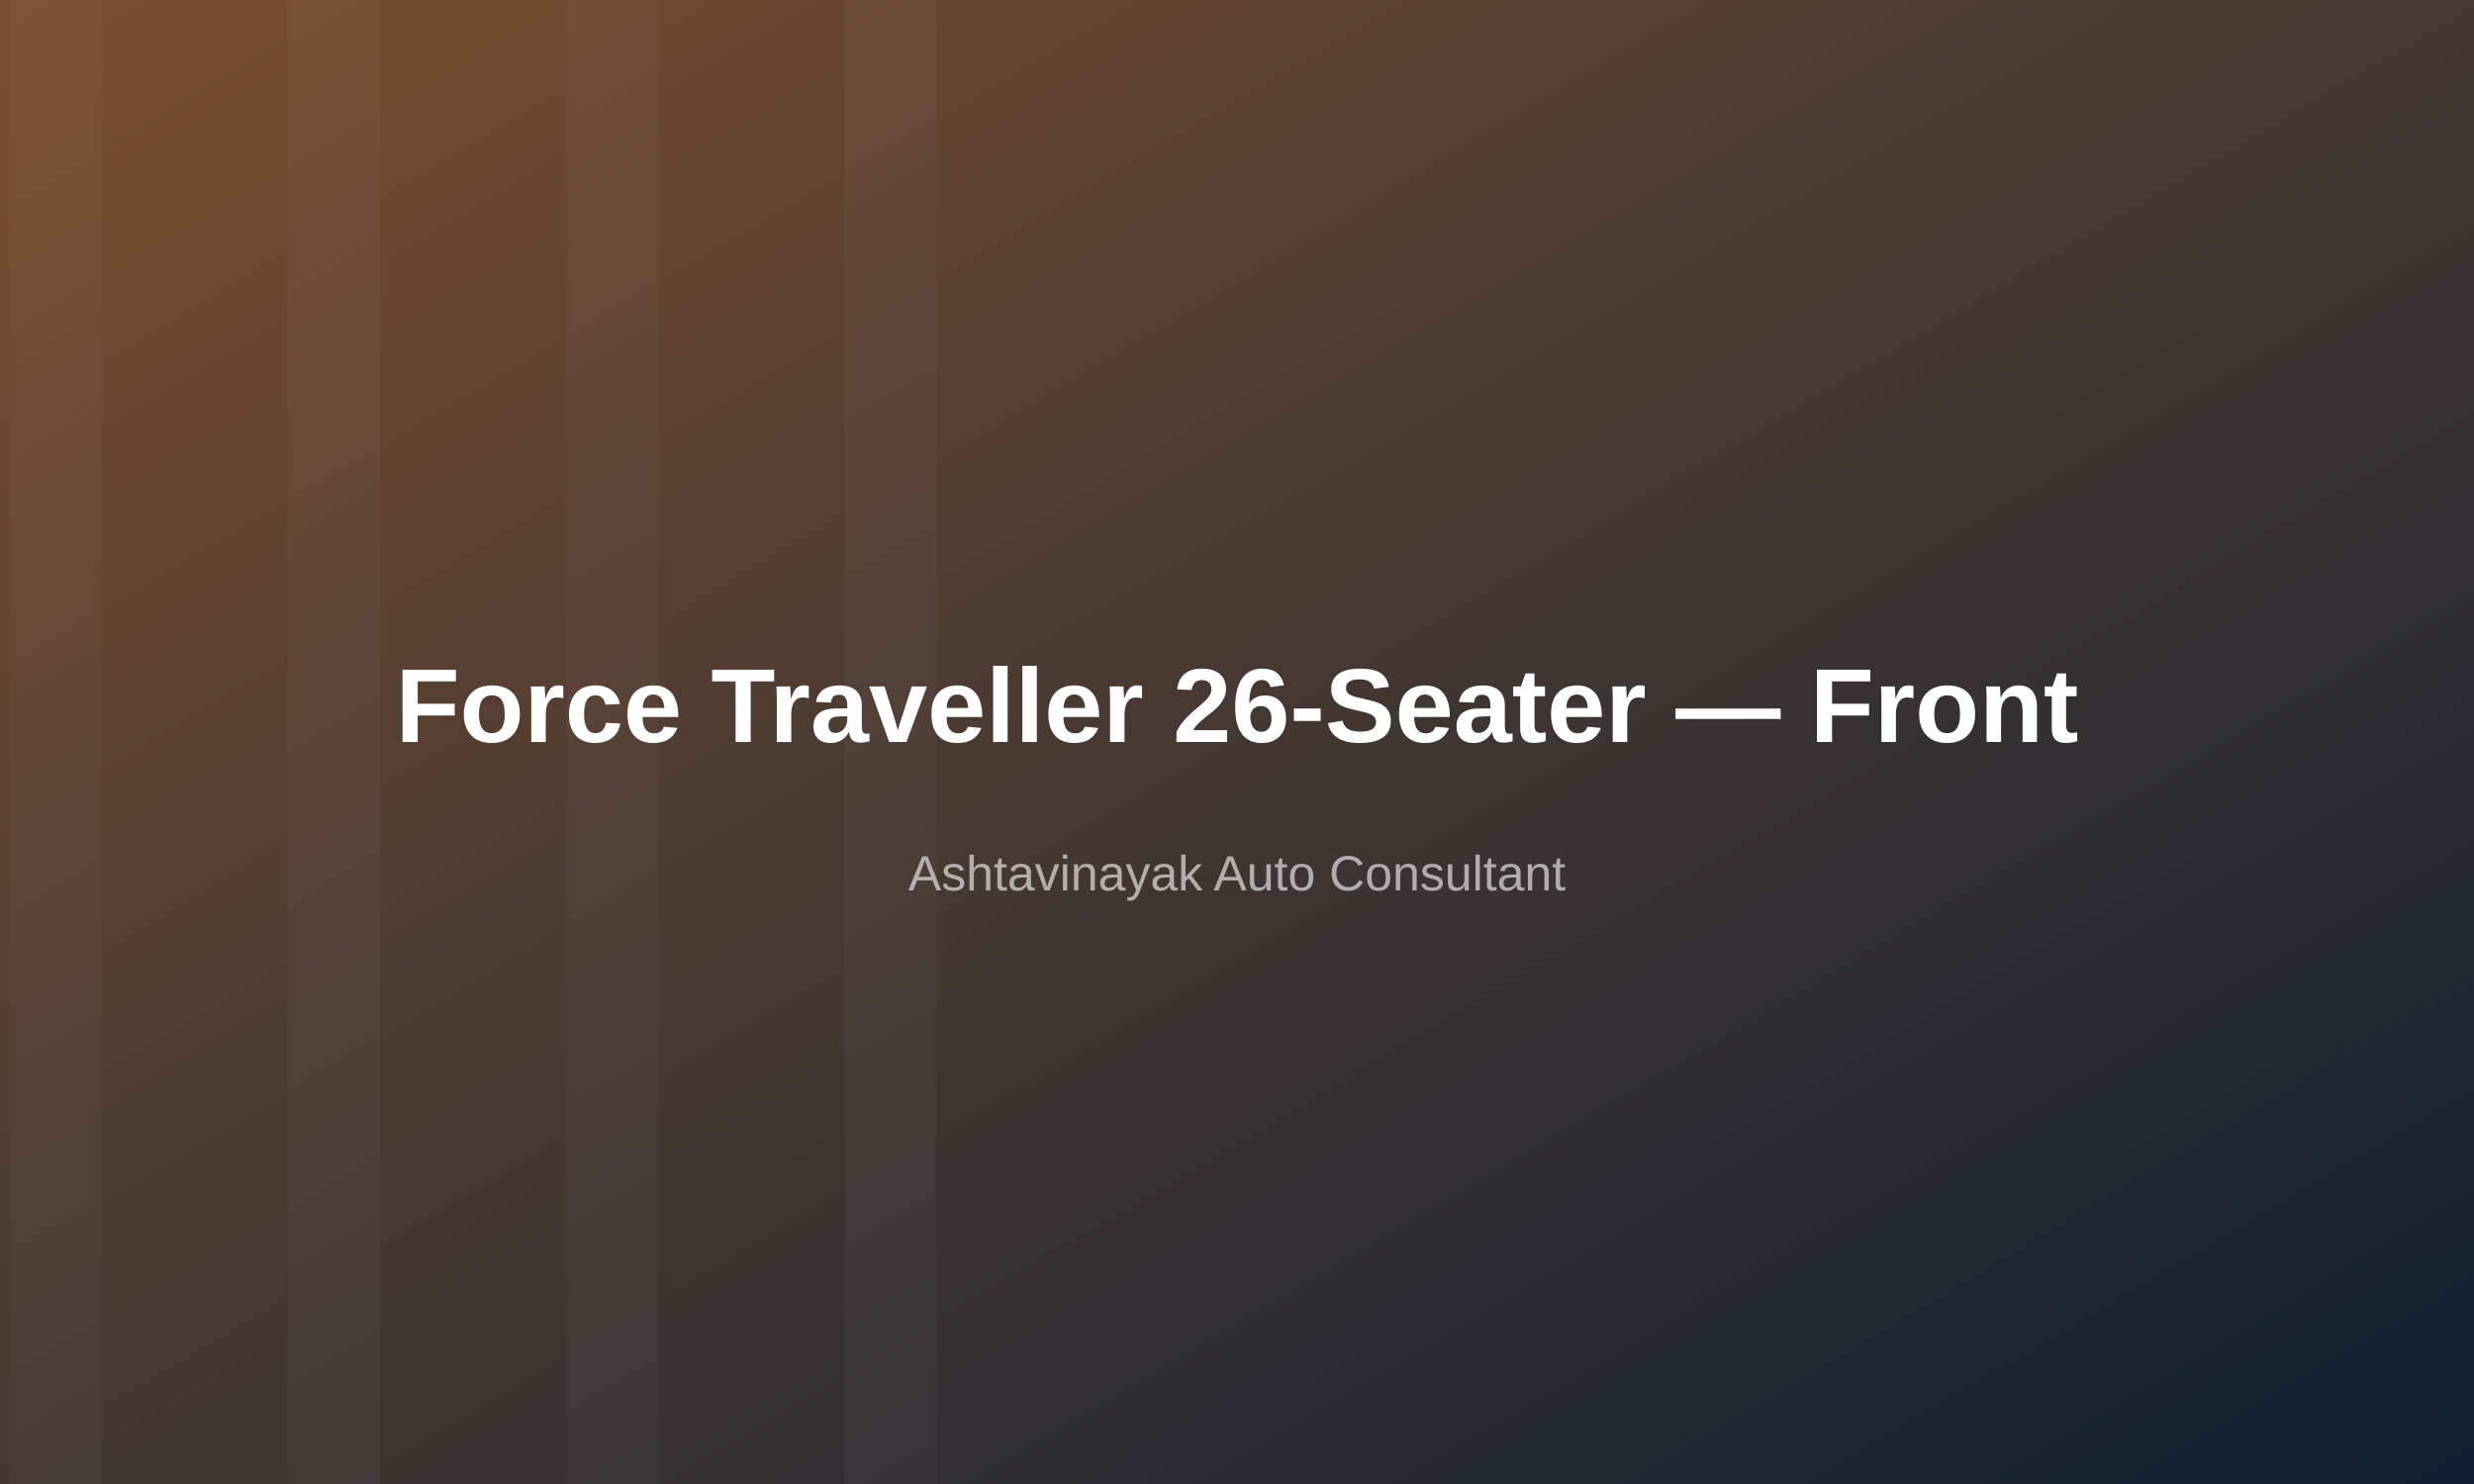
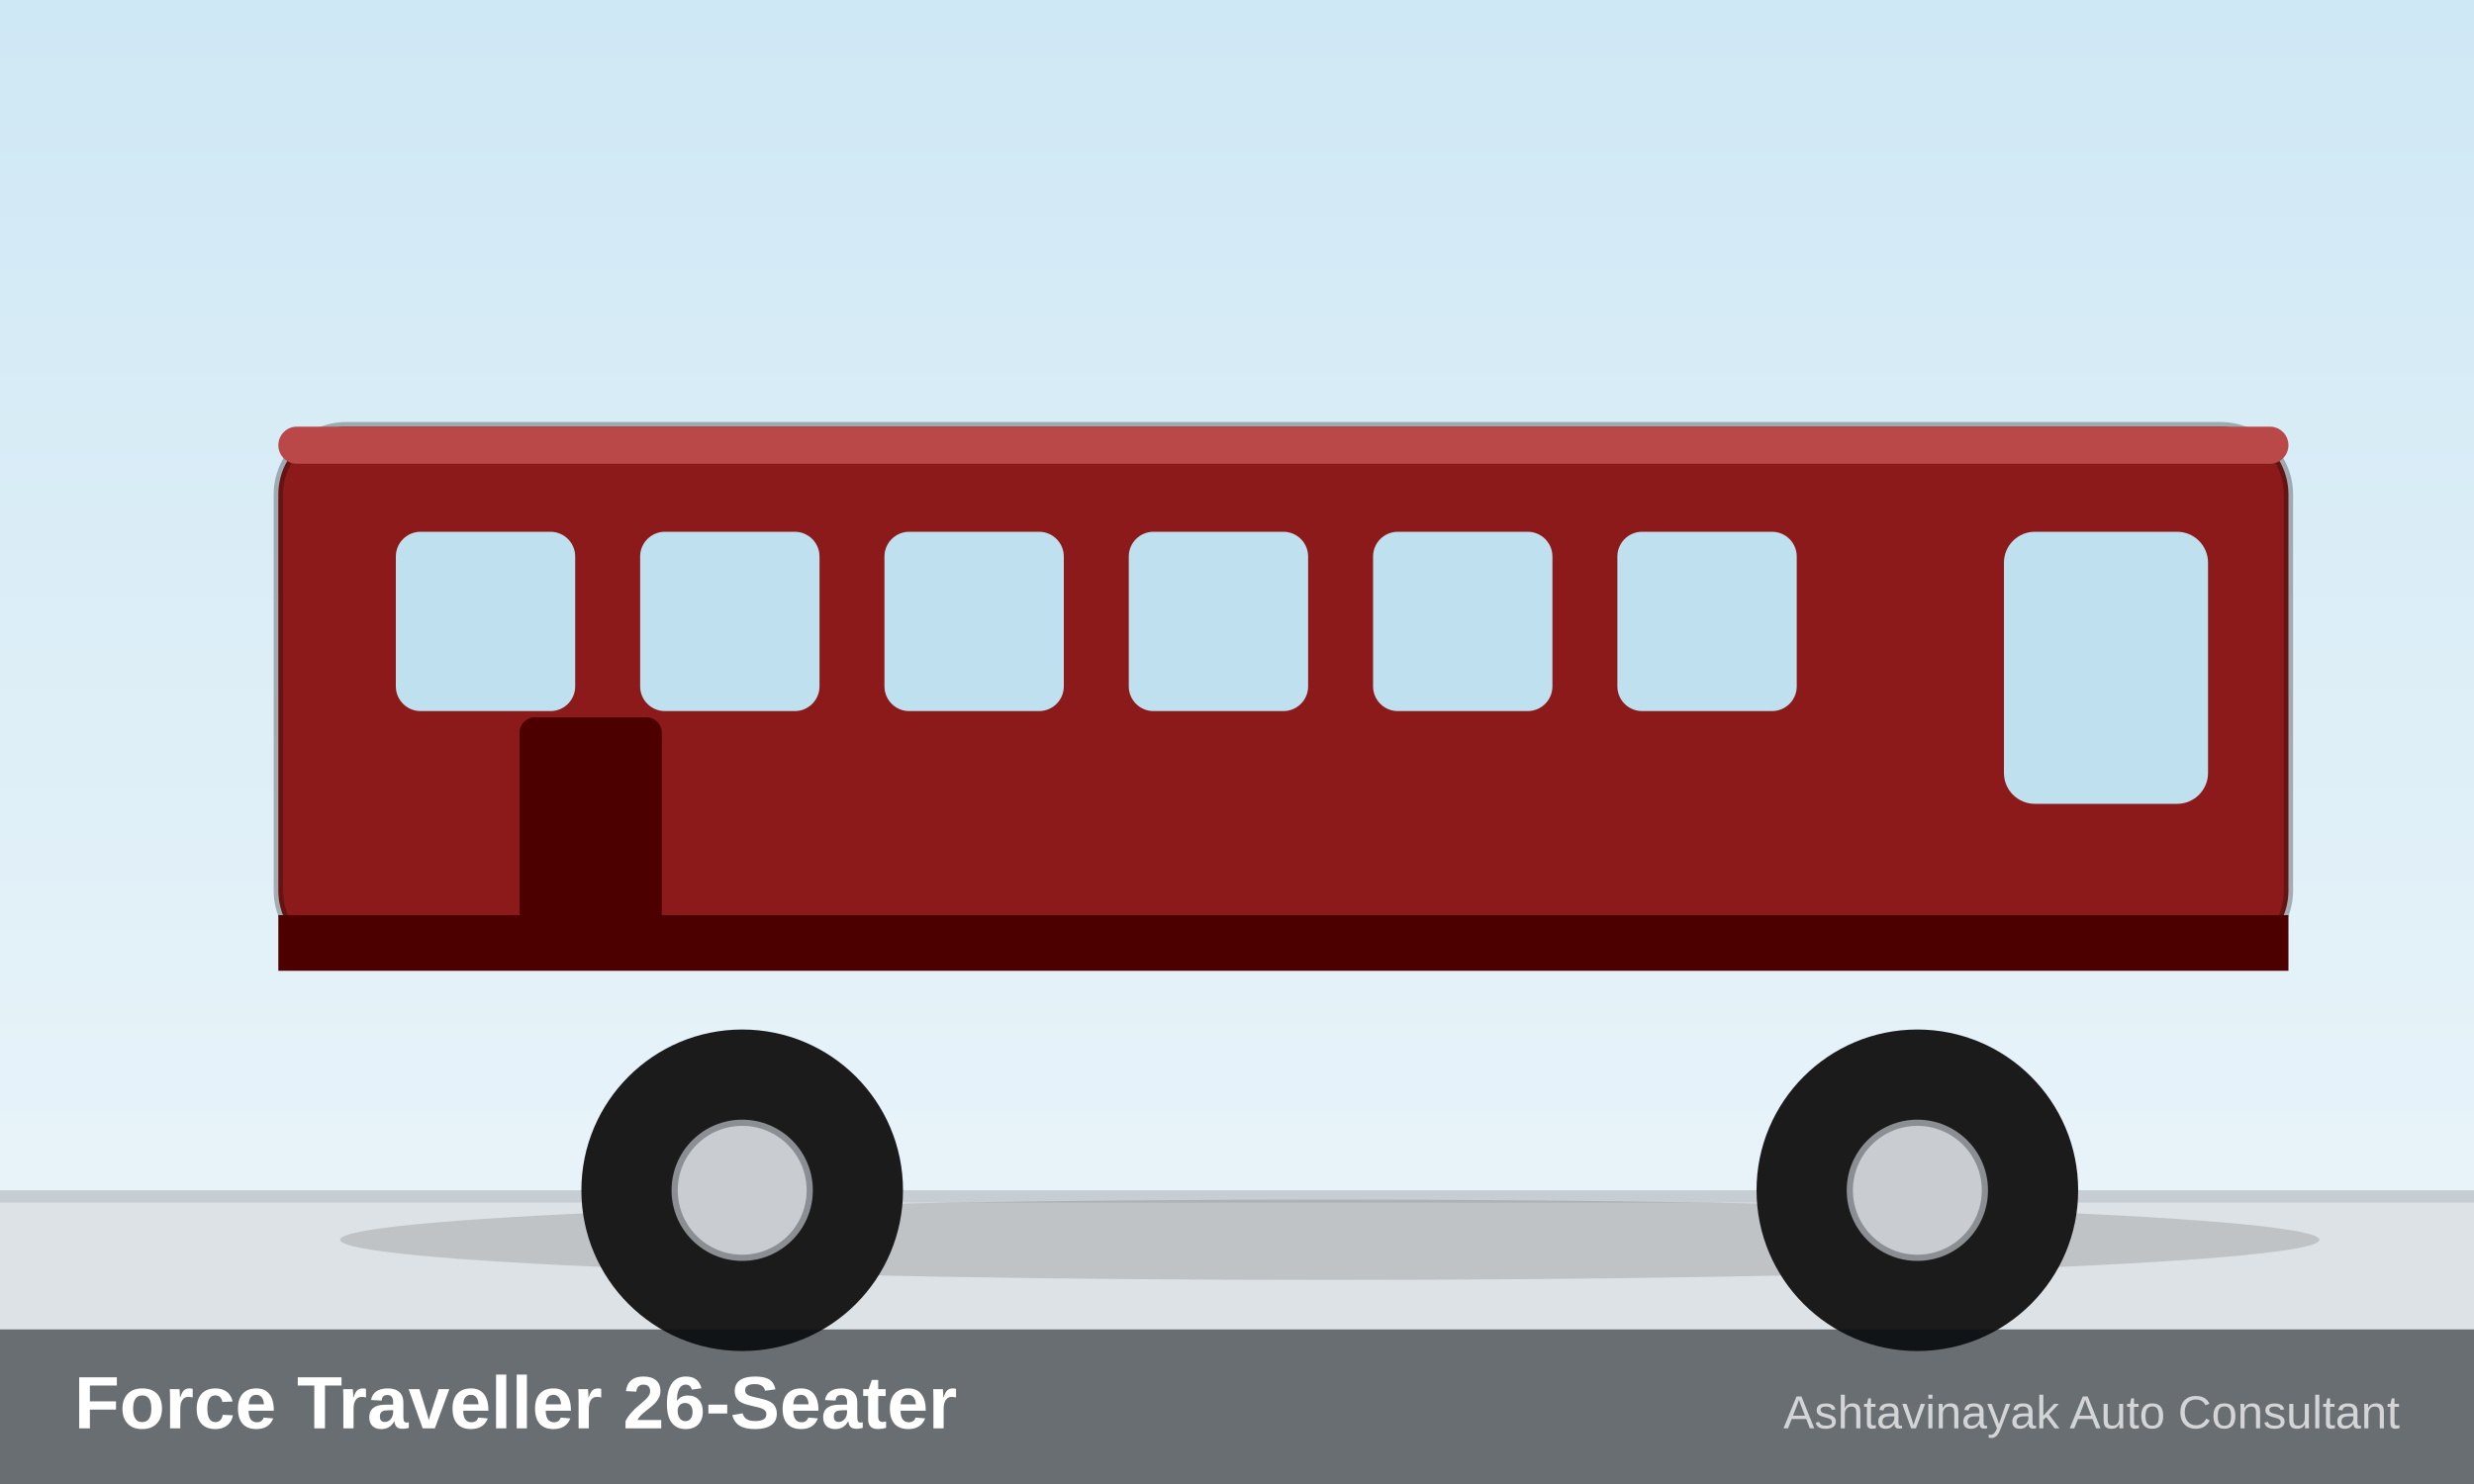
<svg xmlns="http://www.w3.org/2000/svg" width="800" height="480" viewBox="0 0 800 480">
  <defs>
-     <linearGradient id="g39" x1="0" y1="0" x2="1" y2="1">
-       <stop offset="0" stop-color="#7a4f2f" />
-       <stop offset="1" stop-color="#0f1f33" />
+     <linearGradient id="sky" x1="0" y1="0" x2="0" y2="1">
+       <stop offset="0" stop-color="#cfe8f5" />
+       <stop offset="1" stop-color="#eef6fa" />
    </linearGradient>
  </defs>
-   <rect width="800" height="480" fill="url(#g39)" />
-   <rect x="3" y="0" width="30" height="480" fill="white" opacity="0.03" />
-   <rect x="93" y="0" width="30" height="480" fill="white" opacity="0.03" />
-   <rect x="183" y="0" width="30" height="480" fill="white" opacity="0.03" />
-   <rect x="273" y="0" width="30" height="480" fill="white" opacity="0.03" />
-   <text x="50%" y="50%" text-anchor="middle" font-family="Arial, sans-serif" font-size="34" font-weight="700" fill="white">Force Traveller 26-Seater — Front</text>
-   <text x="50%" y="60%" text-anchor="middle" font-family="Arial, sans-serif" font-size="16" fill="rgba(255,255,255,0.6)">Ashtavinayak Auto Consultant</text>
+   <rect width="800" height="480" fill="url(#sky)" />
+   <rect x="0" y="385" width="800" height="95" fill="#dde2e6" />
+   <rect x="0" y="385" width="800" height="4" fill="#c7ced3" />
+   <ellipse cx="430" cy="401" rx="320" ry="13" fill="#000" opacity="0.14" />
+   <rect x="90" y="138" width="650" height="172" rx="22" fill="#8c1a1a" stroke="rgba(0,0,0,0.28)" stroke-width="3" />
+   <rect x="90" y="138" width="650" height="12" rx="6" fill="#ba4848" />
+   <rect x="128" y="172" width="58" height="58" rx="8" fill="#bfe0ee" />
+   <rect x="207" y="172" width="58" height="58" rx="8" fill="#bfe0ee" />
+   <rect x="286" y="172" width="58" height="58" rx="8" fill="#bfe0ee" />
+   <rect x="365" y="172" width="58" height="58" rx="8" fill="#bfe0ee" />
+   <rect x="444" y="172" width="58" height="58" rx="8" fill="#bfe0ee" />
+   <rect x="523" y="172" width="58" height="58" rx="8" fill="#bfe0ee" />
+   <rect x="648" y="172" width="66" height="88" rx="10" fill="#bfe0ee" />
+   <rect x="168" y="232" width="46" height="78" rx="5" fill="#4c0000" />
+   <rect x="90" y="296" width="650" height="18" fill="#4c0000" />
+   <circle cx="240" cy="385" r="52" fill="#1b1b1b" />
+   <circle cx="240" cy="385" r="21.84" fill="#c9ccd0" />
+   <circle cx="240" cy="385" r="21.84" fill="none" stroke="#8b8f93" stroke-width="2" />
+   <circle cx="620" cy="385" r="52" fill="#1b1b1b" />
+   <circle cx="620" cy="385" r="21.84" fill="#c9ccd0" />
+   <circle cx="620" cy="385" r="21.84" fill="none" stroke="#8b8f93" stroke-width="2" />
+   <rect x="0" y="430" width="800" height="50" fill="rgba(10,15,20,0.55)" />
+   <text x="24" y="462" font-family="Arial, sans-serif" font-size="24" font-weight="700" fill="white">Force Traveller 26-Seater</text>
+   <text x="776" y="462" text-anchor="end" font-family="Arial, sans-serif" font-size="15" fill="rgba(255,255,255,0.7)">Ashtavinayak Auto Consultant</text>
</svg>
